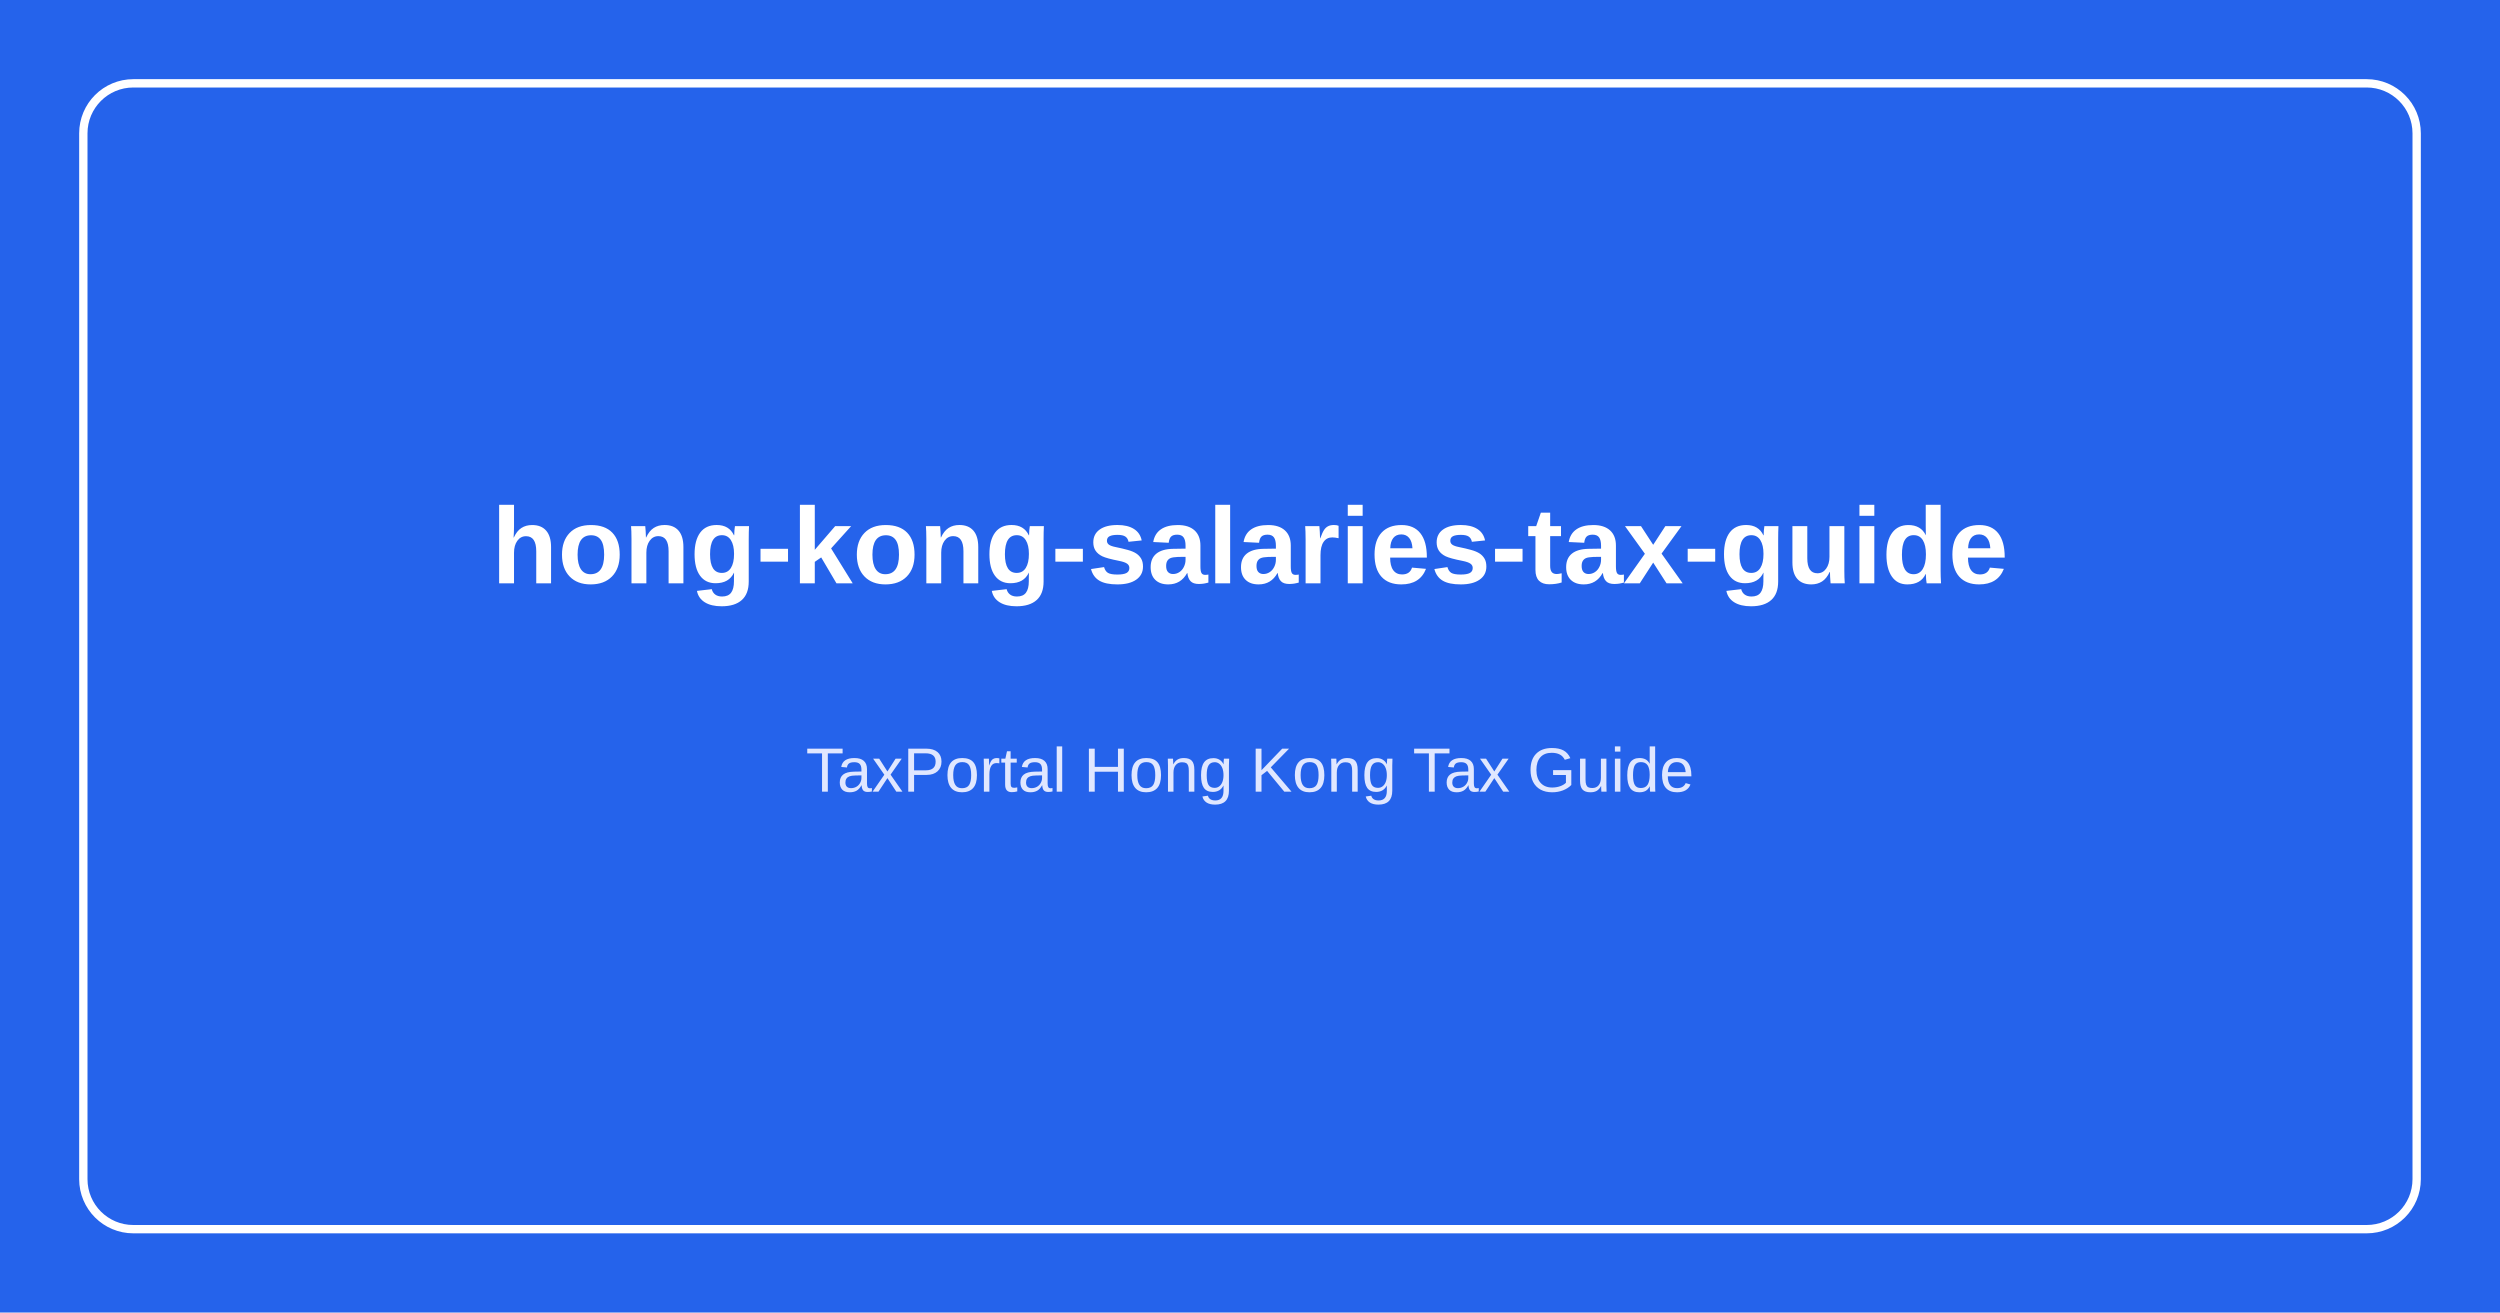
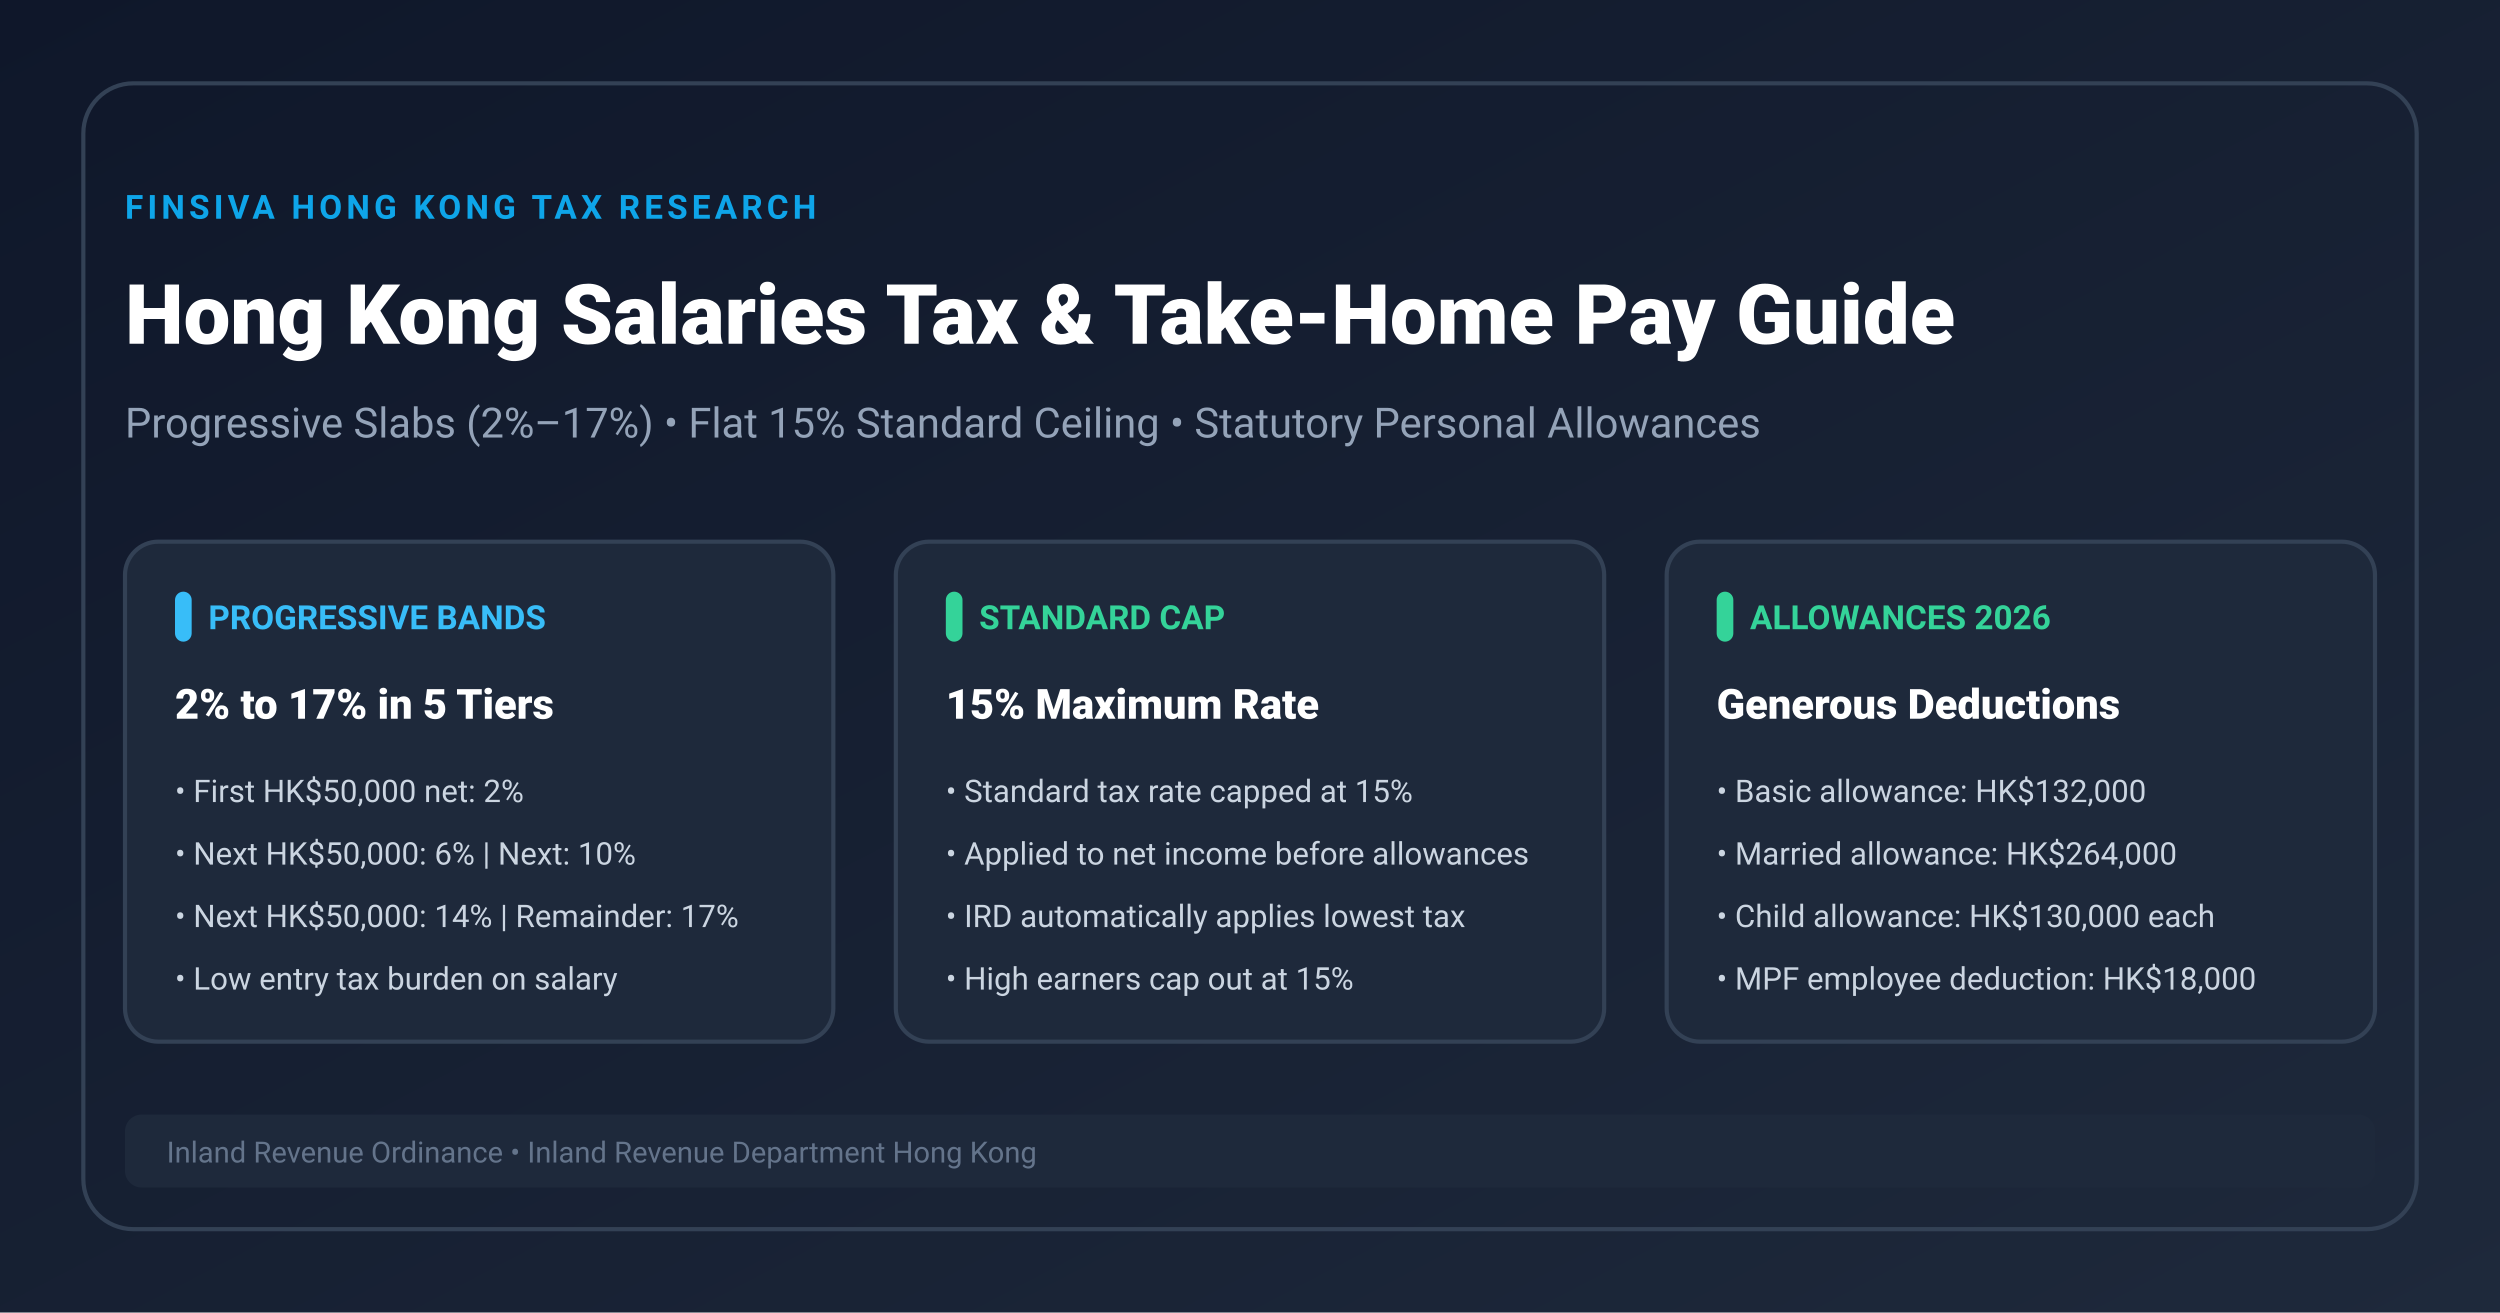
<svg xmlns="http://www.w3.org/2000/svg" width="1200" height="630" viewBox="0 0 1200 630">
-   <rect width="1200" height="630" fill="#2563eb" />
-   <rect x="40" y="40" width="1120" height="550" rx="24" fill="none" stroke="#ffffff" stroke-width="4" />
-   <text x="600" y="280" font-family="Arial, sans-serif" font-size="52" font-weight="bold" fill="#ffffff" text-anchor="middle">hong-kong-salaries-tax-guide</text>
-   <text x="600" y="380" font-family="Arial, sans-serif" font-size="30" fill="#e0e7ff" text-anchor="middle">TaxPortal Hong Kong Tax Guide</text>
+   <defs>
+     <linearGradient id="bgGrad" x1="0%" y1="0%" x2="100%" y2="100%">
+       <stop offset="0%" stop-color="#0f172a" />
+       <stop offset="100%" stop-color="#1e293b" />
+     </linearGradient>
+   </defs>
+   <rect width="1200" height="630" fill="url(#bgGrad)" />
+   <rect x="40" y="40" width="1120" height="550" rx="24" fill="none" stroke="#334155" stroke-width="2" />
+   <text x="60" y="105" font-family="-apple-system, BlinkMacSystemFont, 'Segoe UI', Roboto, sans-serif" font-size="16" font-weight="700" fill="#0ea5e9" letter-spacing="2">FINSIVA HONG KONG TAX RESEARCH</text>
+   <text x="60" y="165" font-family="-apple-system, BlinkMacSystemFont, 'Segoe UI', Roboto, sans-serif" font-size="40" font-weight="800" fill="#ffffff">Hong Kong Salaries Tax &amp; Take-Home Pay Guide</text>
+   <text x="60" y="210" font-family="-apple-system, BlinkMacSystemFont, 'Segoe UI', Roboto, sans-serif" font-size="20" fill="#94a3b8">Progressive Slabs (2%–17%) • Flat 15% Standard Ceiling • Statutory Personal Allowances</text>
+   <g transform="translate(60, 260)">
+     <g transform="translate(0, 0)">
+       <rect x="0" y="0" width="340" height="240" rx="16" fill="#1e293b" stroke="#334155" stroke-width="2" />
+       <rect x="24" y="24" width="8" height="24" rx="4" fill="#38bdf8" />
+       <text x="40" y="42" font-family="-apple-system, BlinkMacSystemFont, 'Segoe UI', Roboto, sans-serif" font-size="16" font-weight="700" fill="#38bdf8">PROGRESSIVE BANDS</text>
+       <text x="24" y="85" font-family="-apple-system, BlinkMacSystemFont, 'Segoe UI', Roboto, sans-serif" font-size="20" font-weight="800" fill="#ffffff">2% to 17% in 5 Tiers</text>
+       <text x="24" y="125" font-family="-apple-system, BlinkMacSystemFont, 'Segoe UI', Roboto, sans-serif" font-size="15" fill="#cbd5e1">• First HK$50,000 net: 2%</text>
+       <text x="24" y="155" font-family="-apple-system, BlinkMacSystemFont, 'Segoe UI', Roboto, sans-serif" font-size="15" fill="#cbd5e1">• Next HK$50,000: 6% | Next: 10%</text>
+       <text x="24" y="185" font-family="-apple-system, BlinkMacSystemFont, 'Segoe UI', Roboto, sans-serif" font-size="15" fill="#cbd5e1">• Next HK$50,000: 14% | Remainder: 17%</text>
+       <text x="24" y="215" font-family="-apple-system, BlinkMacSystemFont, 'Segoe UI', Roboto, sans-serif" font-size="15" fill="#cbd5e1">• Low entry tax burden on salary</text>
+     </g>
+     <g transform="translate(370, 0)">
+       <rect x="0" y="0" width="340" height="240" rx="16" fill="#1e293b" stroke="#334155" stroke-width="2" />
+       <rect x="24" y="24" width="8" height="24" rx="4" fill="#34d399" />
+       <text x="40" y="42" font-family="-apple-system, BlinkMacSystemFont, 'Segoe UI', Roboto, sans-serif" font-size="16" font-weight="700" fill="#34d399">STANDARD CAP</text>
+       <text x="24" y="85" font-family="-apple-system, BlinkMacSystemFont, 'Segoe UI', Roboto, sans-serif" font-size="20" font-weight="800" fill="#ffffff">15% Maximum Rate</text>
+       <text x="24" y="125" font-family="-apple-system, BlinkMacSystemFont, 'Segoe UI', Roboto, sans-serif" font-size="15" fill="#cbd5e1">• Standard tax rate capped at 15%</text>
+       <text x="24" y="155" font-family="-apple-system, BlinkMacSystemFont, 'Segoe UI', Roboto, sans-serif" font-size="15" fill="#cbd5e1">• Applied to net income before allowances</text>
+       <text x="24" y="185" font-family="-apple-system, BlinkMacSystemFont, 'Segoe UI', Roboto, sans-serif" font-size="15" fill="#cbd5e1">• IRD automatically applies lowest tax</text>
+       <text x="24" y="215" font-family="-apple-system, BlinkMacSystemFont, 'Segoe UI', Roboto, sans-serif" font-size="15" fill="#cbd5e1">• High earners cap out at 15%</text>
+     </g>
+     <g transform="translate(740, 0)">
+       <rect x="0" y="0" width="340" height="240" rx="16" fill="#1e293b" stroke="#334155" stroke-width="2" />
+       <rect x="24" y="24" width="8" height="24" rx="4" fill="#34d399" />
+       <text x="40" y="42" font-family="-apple-system, BlinkMacSystemFont, 'Segoe UI', Roboto, sans-serif" font-size="16" font-weight="700" fill="#34d399">ALLOWANCES 2026</text>
+       <text x="24" y="85" font-family="-apple-system, BlinkMacSystemFont, 'Segoe UI', Roboto, sans-serif" font-size="20" font-weight="800" fill="#ffffff">Generous Deductions</text>
+       <text x="24" y="125" font-family="-apple-system, BlinkMacSystemFont, 'Segoe UI', Roboto, sans-serif" font-size="15" fill="#cbd5e1">• Basic allowance: HK$132,000</text>
+       <text x="24" y="155" font-family="-apple-system, BlinkMacSystemFont, 'Segoe UI', Roboto, sans-serif" font-size="15" fill="#cbd5e1">• Married allowance: HK$264,000</text>
+       <text x="24" y="185" font-family="-apple-system, BlinkMacSystemFont, 'Segoe UI', Roboto, sans-serif" font-size="15" fill="#cbd5e1">• Child allowance: HK$130,000 each</text>
+       <text x="24" y="215" font-family="-apple-system, BlinkMacSystemFont, 'Segoe UI', Roboto, sans-serif" font-size="15" fill="#cbd5e1">• MPF employee deduction: HK$18,000</text>
+     </g>
+   </g>
+   <rect x="60" y="535" width="1080" height="35" rx="8" fill="#1e293b" />
+   <text x="80" y="558" font-family="-apple-system, BlinkMacSystemFont, 'Segoe UI', Roboto, sans-serif" font-size="14" fill="#64748b">Inland Revenue Ordinance • Inland Revenue Department Hong Kong</text>
</svg>
